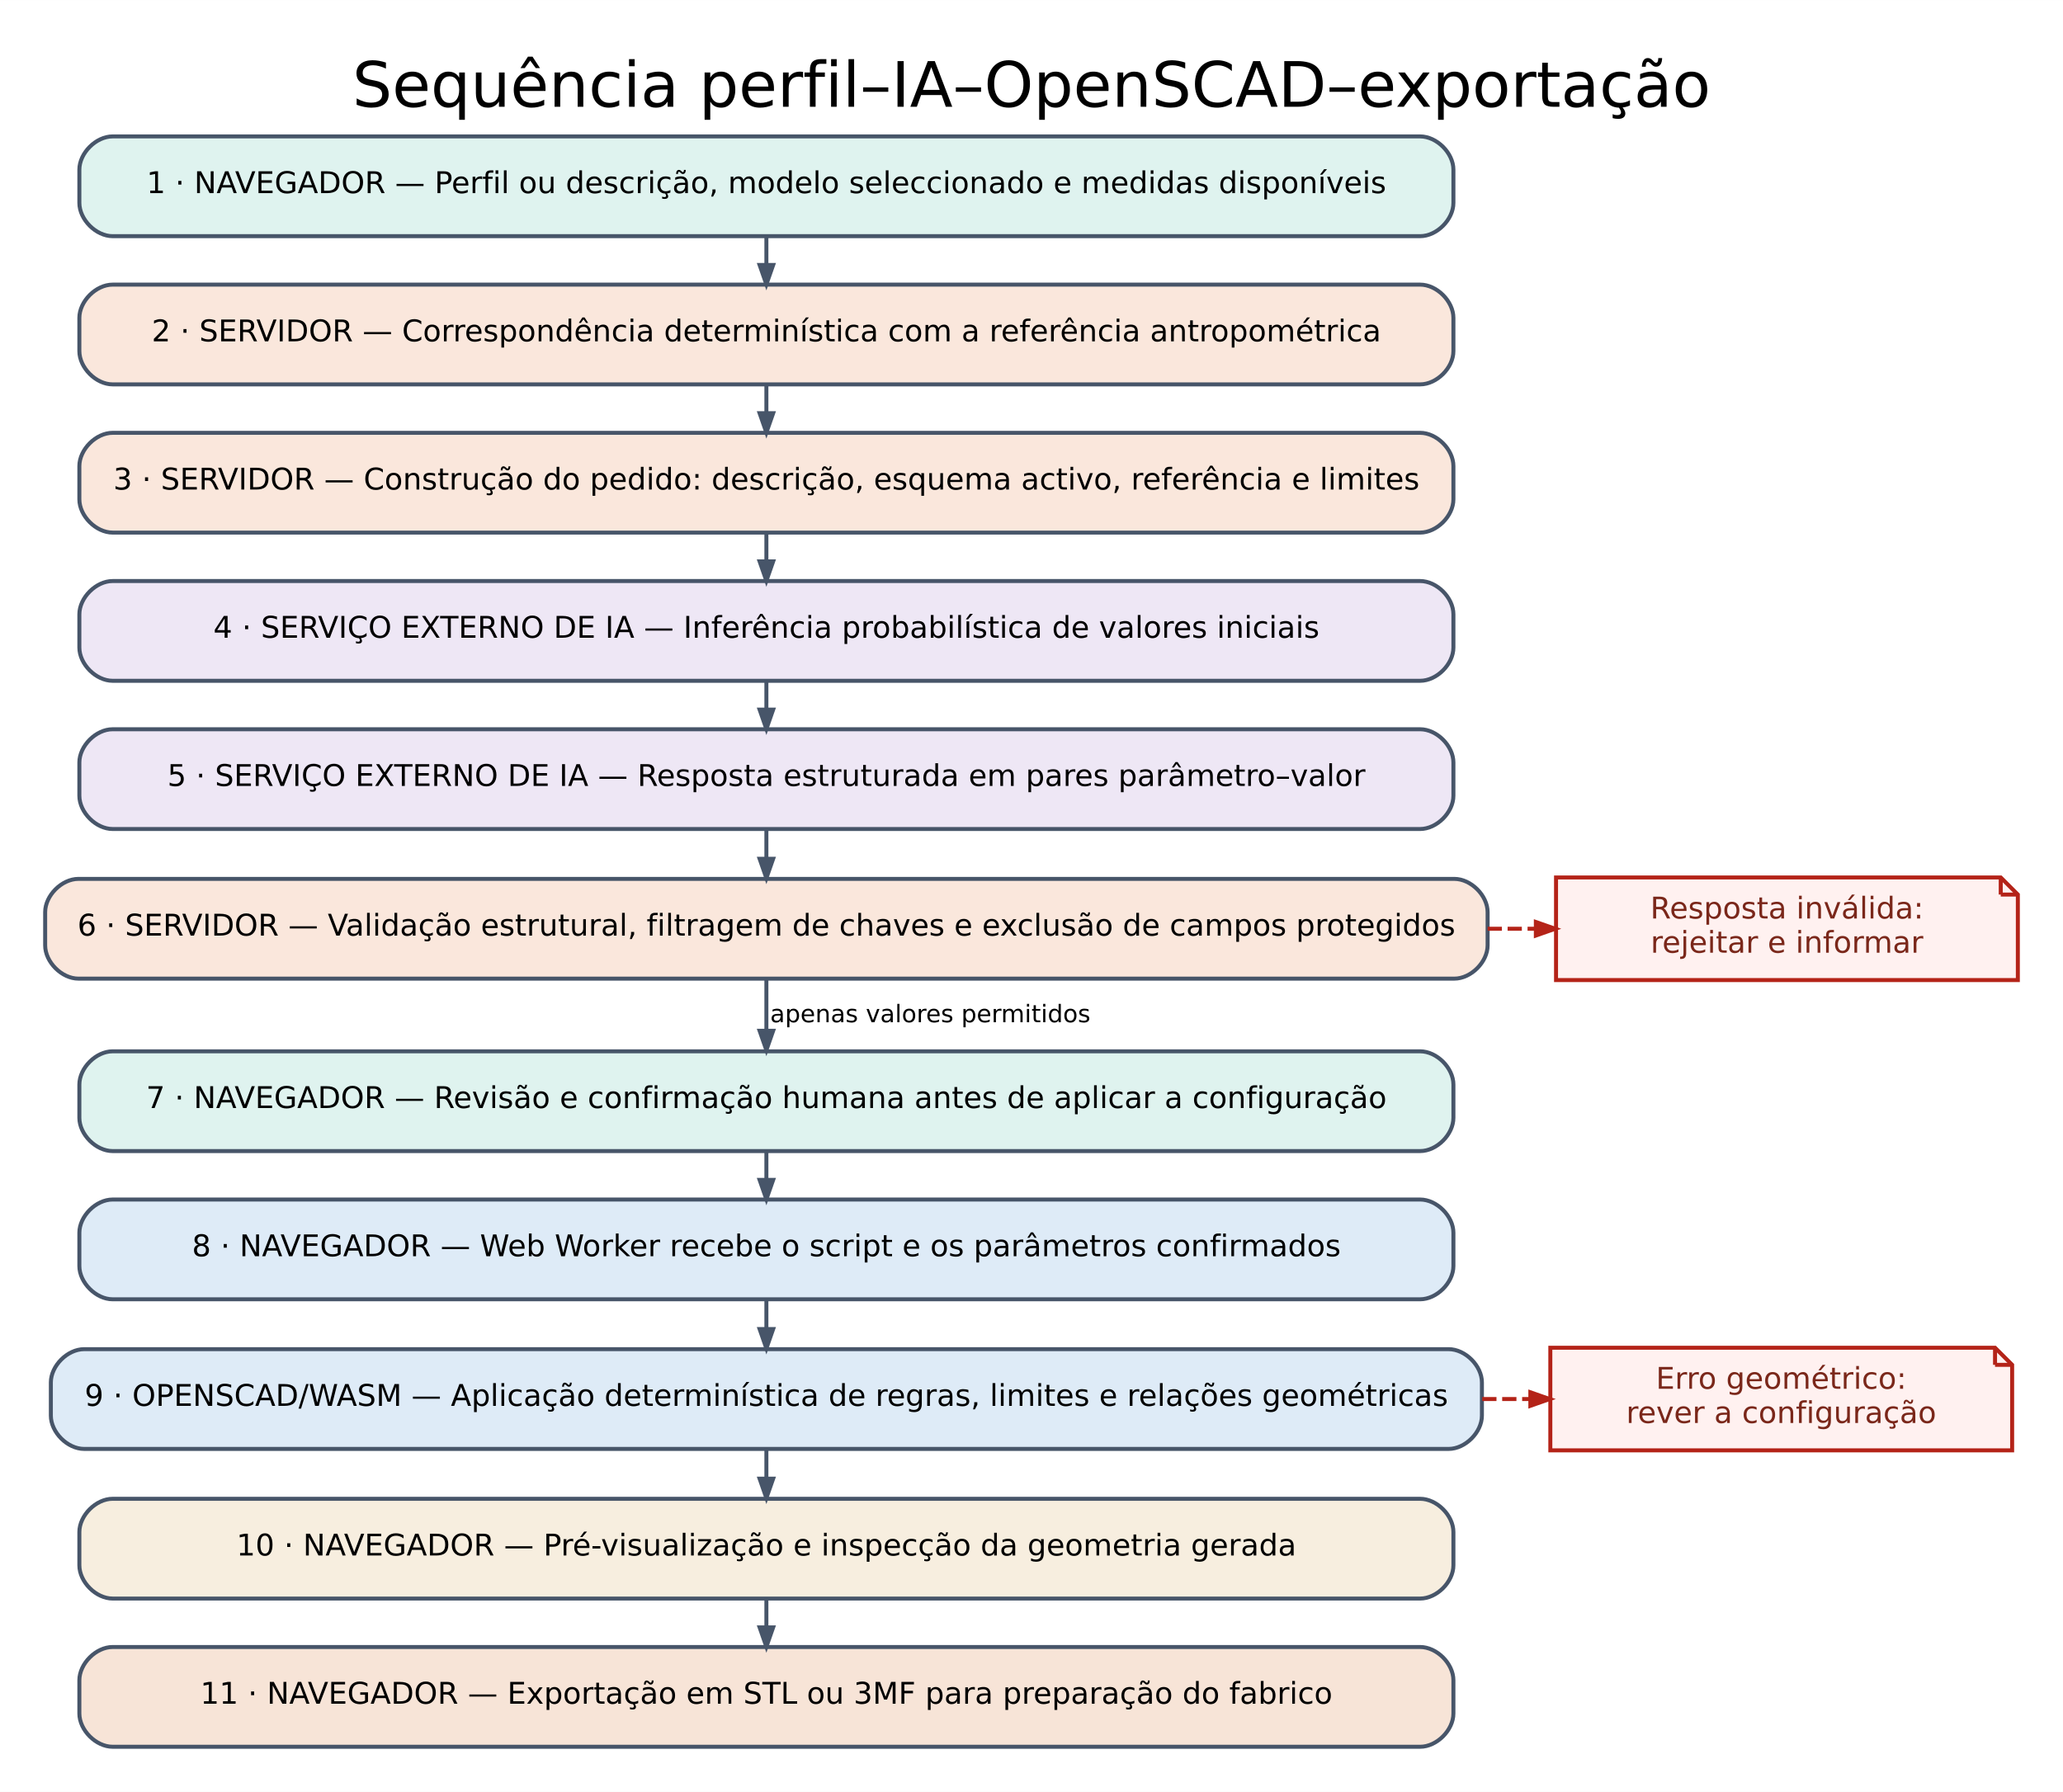
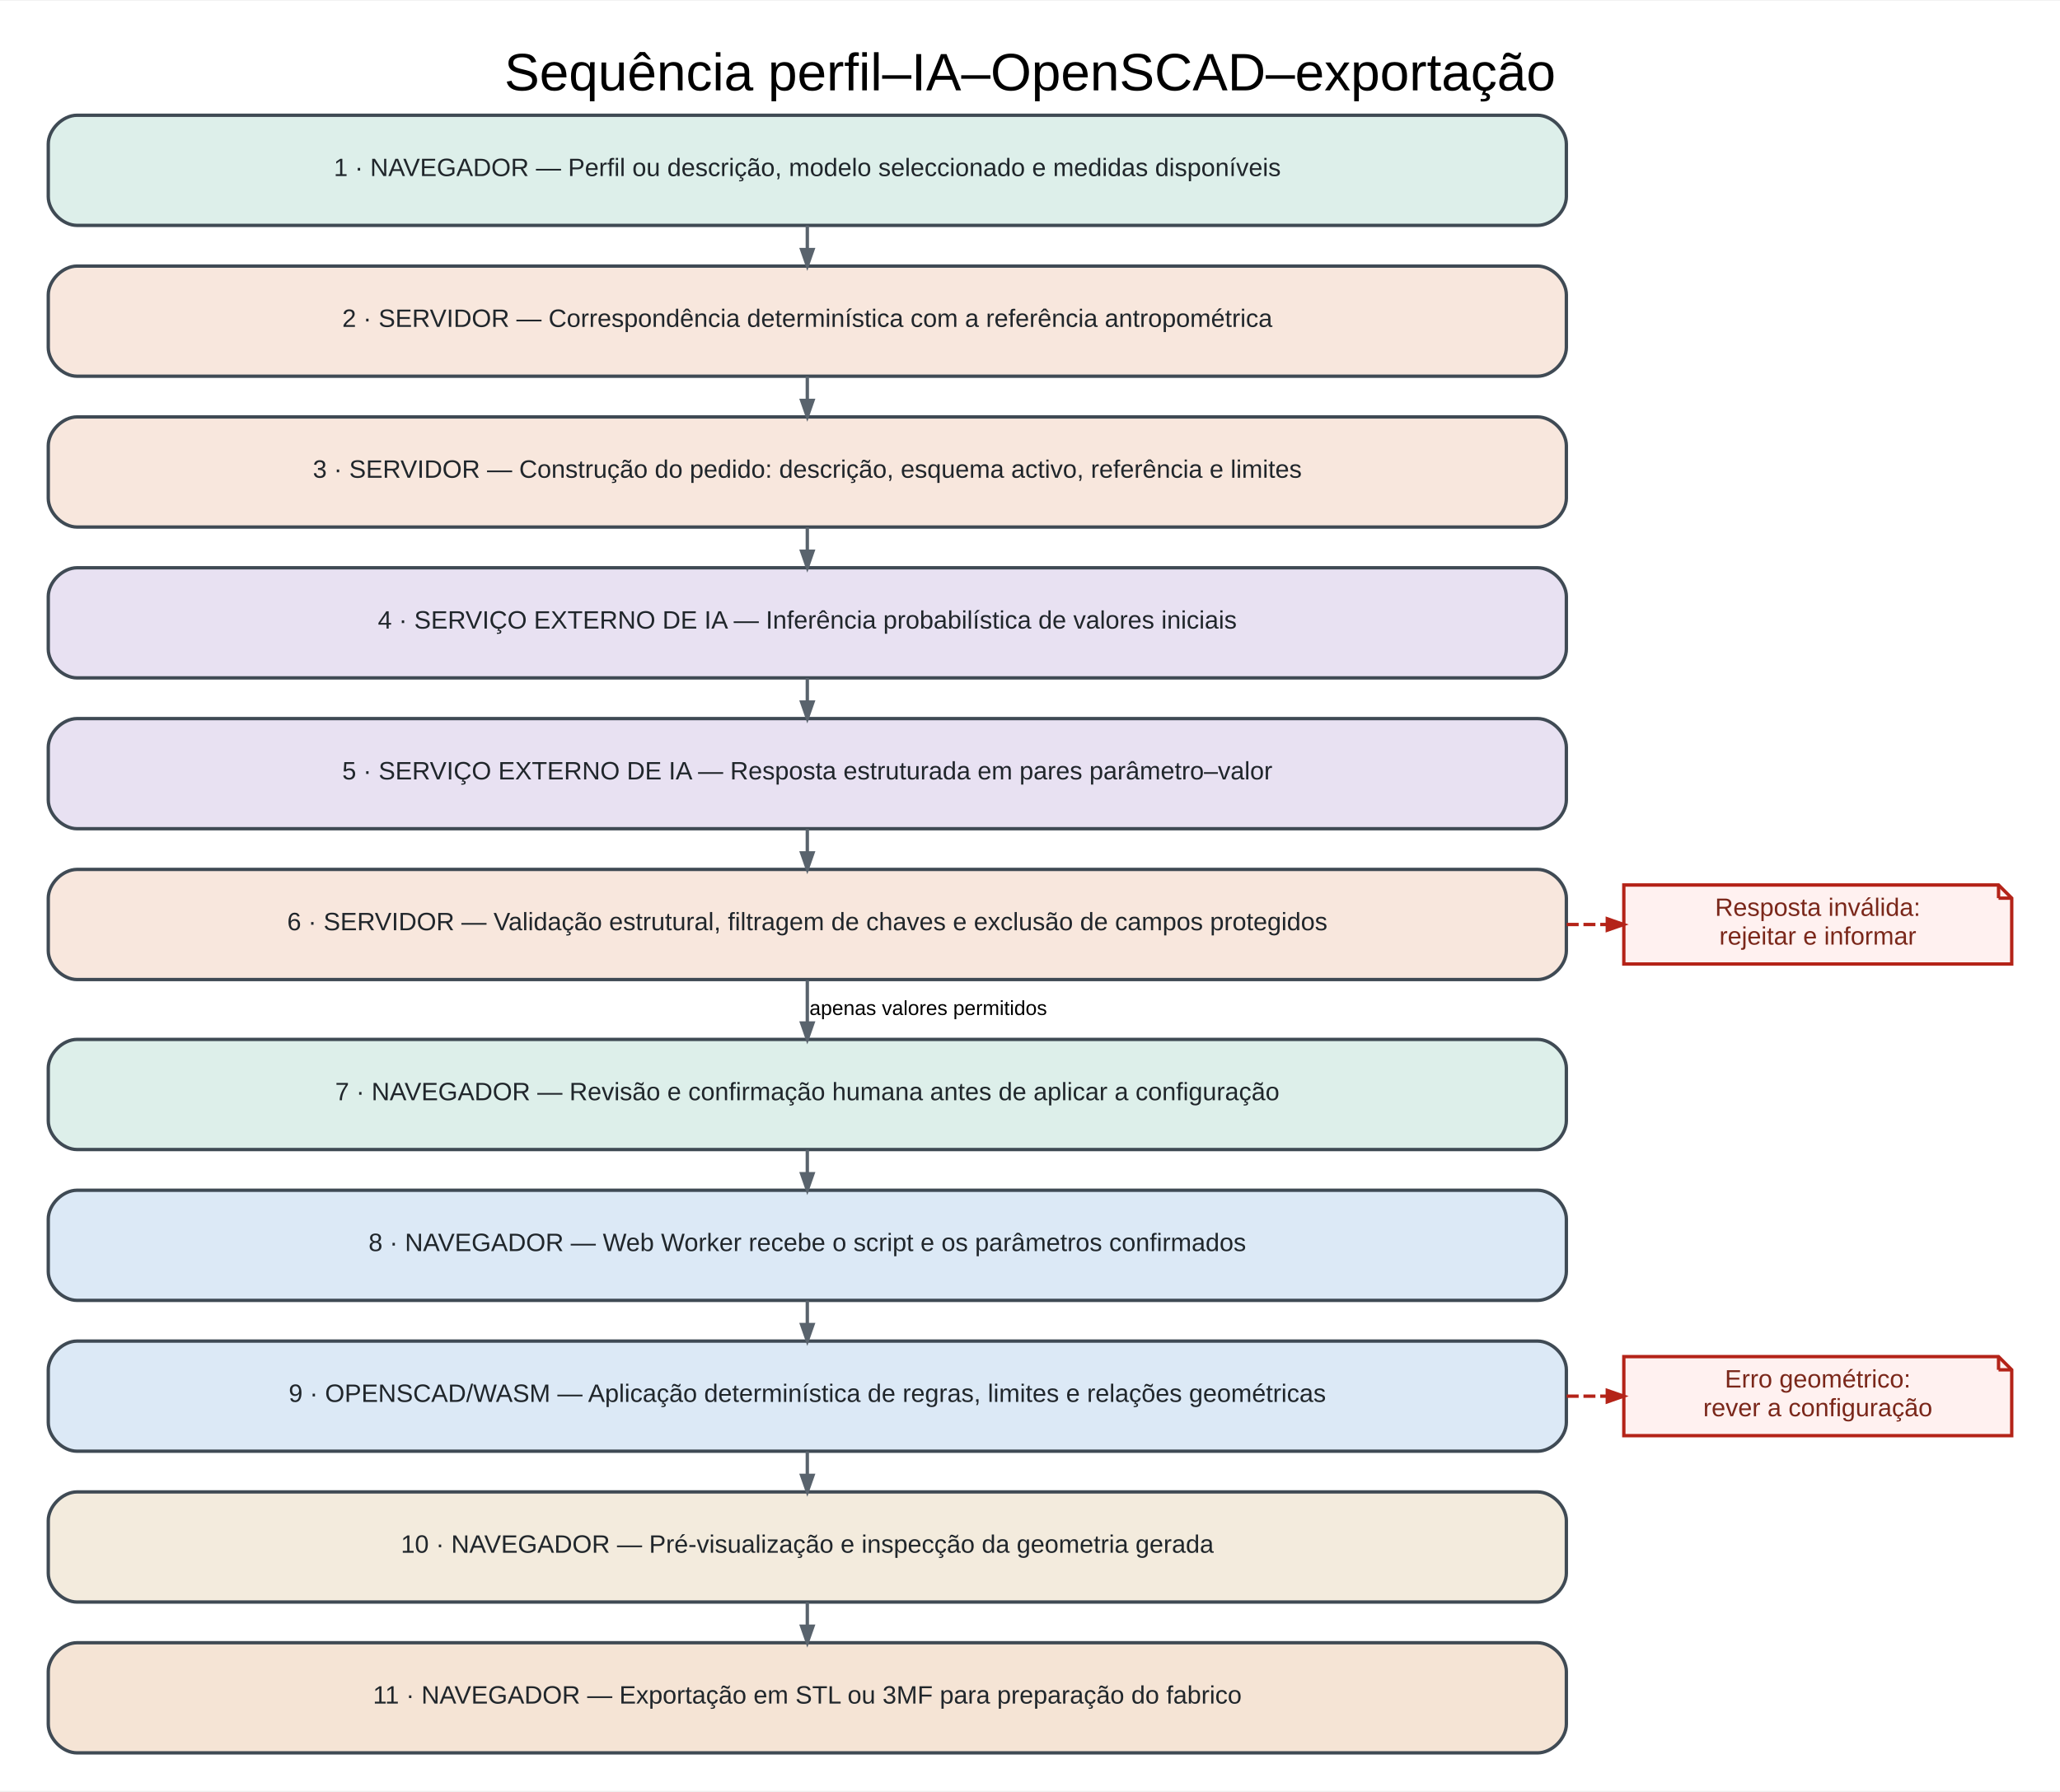
- <svg xmlns="http://www.w3.org/2000/svg" width="724pt" height="629pt" viewBox="0.00 0.00 723.68 628.68">
-   <g id="graph0" class="graph" transform="scale(1 1) rotate(0) translate(15.84 612.84)">
-     <polygon fill="white" stroke="transparent" points="-15.84,15.84 -15.84,-612.84 707.84,-612.84 707.84,15.84 -15.84,15.84" />
-     <text text-anchor="middle" x="346" y="-575.4" font-family="DejaVu Sans" font-size="22.00">Sequência perfil–IA–OpenSCAD–exportação</text>
+ <svg xmlns="http://www.w3.org/2000/svg" width="860pt" height="748pt" viewBox="0.00 0.00 860.32 747.68">
+   <g id="graph0" class="graph" transform="scale(1 1) rotate(0) translate(20.16 731.84)">
+     <polygon fill="white" stroke="transparent" points="-20.16,15.84 -20.16,-731.84 840.16,-731.84 840.16,15.84 -20.16,15.84" />
+     <text text-anchor="middle" x="410" y="-694.4" font-family="Arial" font-size="22.00">Sequência perfil–IA–OpenSCAD–exportação</text>
    <g id="node1" class="node">
-       <path fill="#dff3ef" stroke="#475569" stroke-width="1.4" d="M482.33,-565C482.33,-565 23.67,-565 23.67,-565 17.83,-565 12,-559.17 12,-553.33 12,-553.33 12,-541.67 12,-541.67 12,-535.83 17.83,-530 23.67,-530 23.67,-530 482.33,-530 482.33,-530 488.17,-530 494,-535.83 494,-541.67 494,-541.67 494,-553.33 494,-553.33 494,-559.17 488.17,-565 482.33,-565" />
-       <text text-anchor="middle" x="253" y="-545.1" font-family="DejaVu Sans" font-size="10.50">1 · NAVEGADOR — Perfil ou descrição, modelo seleccionado e medidas disponíveis</text>
+       <path fill="#ddefea" stroke="#3f4a54" stroke-width="1.4" d="M622,-684C622,-684 12,-684 12,-684 6,-684 0,-678 0,-672 0,-672 0,-650 0,-650 0,-644 6,-638 12,-638 12,-638 622,-638 622,-638 628,-638 634,-644 634,-650 634,-650 634,-672 634,-672 634,-678 628,-684 622,-684" />
+       <text text-anchor="middle" x="317" y="-658.6" font-family="Arial" font-size="10.50" fill="#20262b">1 · NAVEGADOR — Perfil ou descrição, modelo seleccionado e medidas disponíveis</text>
    </g>
    <g id="node2" class="node">
-       <path fill="#fae7dc" stroke="#475569" stroke-width="1.4" d="M482.33,-513C482.33,-513 23.67,-513 23.67,-513 17.83,-513 12,-507.17 12,-501.33 12,-501.33 12,-489.67 12,-489.67 12,-483.83 17.83,-478 23.67,-478 23.67,-478 482.33,-478 482.33,-478 488.17,-478 494,-483.83 494,-489.67 494,-489.67 494,-501.33 494,-501.33 494,-507.17 488.17,-513 482.33,-513" />
-       <text text-anchor="middle" x="253" y="-493.1" font-family="DejaVu Sans" font-size="10.50">2 · SERVIDOR — Correspondência determinística com a referência antropométrica</text>
+       <path fill="#f8e7dd" stroke="#3f4a54" stroke-width="1.4" d="M622,-621C622,-621 12,-621 12,-621 6,-621 0,-615 0,-609 0,-609 0,-587 0,-587 0,-581 6,-575 12,-575 12,-575 622,-575 622,-575 628,-575 634,-581 634,-587 634,-587 634,-609 634,-609 634,-615 628,-621 622,-621" />
+       <text text-anchor="middle" x="317" y="-595.6" font-family="Arial" font-size="10.50" fill="#20262b">2 · SERVIDOR — Correspondência determinística com a referência antropométrica</text>
    </g>
    <g id="edge1" class="edge">
-       <path fill="none" stroke="#475569" stroke-width="1.4" d="M253,-529.9C253,-529.9 253,-519.89 253,-519.89" />
-       <polygon fill="#475569" stroke="#475569" stroke-width="1.4" points="255.38,-519.89 253,-513.09 250.62,-519.89 255.38,-519.89" />
+       <path fill="none" stroke="#59636d" stroke-width="1.4" d="M317,-637.9C317,-637.9 317,-627.9 317,-627.9" />
+       <polygon fill="#59636d" stroke="#59636d" stroke-width="1.4" points="319.38,-627.9 317,-621.1 314.62,-627.9 319.38,-627.9" />
    </g>
    <g id="node3" class="node">
-       <path fill="#fae7dc" stroke="#475569" stroke-width="1.4" d="M482.33,-461C482.33,-461 23.67,-461 23.67,-461 17.83,-461 12,-455.17 12,-449.33 12,-449.33 12,-437.67 12,-437.67 12,-431.83 17.83,-426 23.67,-426 23.67,-426 482.33,-426 482.33,-426 488.17,-426 494,-431.83 494,-437.67 494,-437.67 494,-449.33 494,-449.33 494,-455.17 488.17,-461 482.33,-461" />
-       <text text-anchor="middle" x="253" y="-441.1" font-family="DejaVu Sans" font-size="10.50">3 · SERVIDOR — Construção do pedido: descrição, esquema activo, referência e limites</text>
+       <path fill="#f8e7dd" stroke="#3f4a54" stroke-width="1.4" d="M622,-558C622,-558 12,-558 12,-558 6,-558 0,-552 0,-546 0,-546 0,-524 0,-524 0,-518 6,-512 12,-512 12,-512 622,-512 622,-512 628,-512 634,-518 634,-524 634,-524 634,-546 634,-546 634,-552 628,-558 622,-558" />
+       <text text-anchor="middle" x="317" y="-532.6" font-family="Arial" font-size="10.50" fill="#20262b">3 · SERVIDOR — Construção do pedido: descrição, esquema activo, referência e limites</text>
    </g>
    <g id="edge2" class="edge">
-       <path fill="none" stroke="#475569" stroke-width="1.4" d="M253,-477.9C253,-477.9 253,-467.89 253,-467.89" />
-       <polygon fill="#475569" stroke="#475569" stroke-width="1.4" points="255.38,-467.89 253,-461.09 250.62,-467.89 255.38,-467.89" />
+       <path fill="none" stroke="#59636d" stroke-width="1.4" d="M317,-574.9C317,-574.9 317,-564.9 317,-564.9" />
+       <polygon fill="#59636d" stroke="#59636d" stroke-width="1.4" points="319.38,-564.9 317,-558.1 314.62,-564.9 319.38,-564.9" />
    </g>
    <g id="node4" class="node">
-       <path fill="#eee7f5" stroke="#475569" stroke-width="1.4" d="M482.33,-409C482.33,-409 23.67,-409 23.67,-409 17.83,-409 12,-403.17 12,-397.33 12,-397.33 12,-385.67 12,-385.67 12,-379.83 17.83,-374 23.67,-374 23.67,-374 482.33,-374 482.33,-374 488.17,-374 494,-379.83 494,-385.67 494,-385.67 494,-397.33 494,-397.33 494,-403.17 488.17,-409 482.33,-409" />
-       <text text-anchor="middle" x="253" y="-389.1" font-family="DejaVu Sans" font-size="10.50">4 · SERVIÇO EXTERNO DE IA — Inferência probabilística de valores iniciais</text>
+       <path fill="#e8e1f2" stroke="#3f4a54" stroke-width="1.4" d="M622,-495C622,-495 12,-495 12,-495 6,-495 0,-489 0,-483 0,-483 0,-461 0,-461 0,-455 6,-449 12,-449 12,-449 622,-449 622,-449 628,-449 634,-455 634,-461 634,-461 634,-483 634,-483 634,-489 628,-495 622,-495" />
+       <text text-anchor="middle" x="317" y="-469.6" font-family="Arial" font-size="10.50" fill="#20262b">4 · SERVIÇO EXTERNO DE IA — Inferência probabilística de valores iniciais</text>
    </g>
    <g id="edge3" class="edge">
-       <path fill="none" stroke="#475569" stroke-width="1.4" d="M253,-425.9C253,-425.9 253,-415.89 253,-415.89" />
-       <polygon fill="#475569" stroke="#475569" stroke-width="1.4" points="255.38,-415.89 253,-409.09 250.62,-415.89 255.38,-415.89" />
+       <path fill="none" stroke="#59636d" stroke-width="1.4" d="M317,-511.9C317,-511.9 317,-501.9 317,-501.9" />
+       <polygon fill="#59636d" stroke="#59636d" stroke-width="1.4" points="319.38,-501.9 317,-495.1 314.62,-501.9 319.38,-501.9" />
    </g>
    <g id="node5" class="node">
-       <path fill="#eee7f5" stroke="#475569" stroke-width="1.4" d="M482.33,-357C482.33,-357 23.67,-357 23.67,-357 17.83,-357 12,-351.17 12,-345.33 12,-345.33 12,-333.67 12,-333.67 12,-327.83 17.83,-322 23.67,-322 23.67,-322 482.33,-322 482.33,-322 488.17,-322 494,-327.83 494,-333.67 494,-333.67 494,-345.33 494,-345.33 494,-351.17 488.17,-357 482.33,-357" />
-       <text text-anchor="middle" x="253" y="-337.1" font-family="DejaVu Sans" font-size="10.50">5 · SERVIÇO EXTERNO DE IA — Resposta estruturada em pares parâmetro–valor</text>
+       <path fill="#e8e1f2" stroke="#3f4a54" stroke-width="1.4" d="M622,-432C622,-432 12,-432 12,-432 6,-432 0,-426 0,-420 0,-420 0,-398 0,-398 0,-392 6,-386 12,-386 12,-386 622,-386 622,-386 628,-386 634,-392 634,-398 634,-398 634,-420 634,-420 634,-426 628,-432 622,-432" />
+       <text text-anchor="middle" x="317" y="-406.6" font-family="Arial" font-size="10.50" fill="#20262b">5 · SERVIÇO EXTERNO DE IA — Resposta estruturada em pares parâmetro–valor</text>
    </g>
    <g id="edge4" class="edge">
-       <path fill="none" stroke="#475569" stroke-width="1.4" d="M253,-373.9C253,-373.9 253,-363.89 253,-363.89" />
-       <polygon fill="#475569" stroke="#475569" stroke-width="1.4" points="255.38,-363.89 253,-357.09 250.62,-363.89 255.38,-363.89" />
+       <path fill="none" stroke="#59636d" stroke-width="1.4" d="M317,-448.9C317,-448.9 317,-438.9 317,-438.9" />
+       <polygon fill="#59636d" stroke="#59636d" stroke-width="1.4" points="319.38,-438.9 317,-432.1 314.62,-438.9 319.38,-438.9" />
    </g>
    <g id="node6" class="node">
-       <path fill="#fae7dc" stroke="#475569" stroke-width="1.4" d="M494.33,-304.5C494.33,-304.5 11.67,-304.5 11.67,-304.5 5.83,-304.5 0,-298.67 0,-292.83 0,-292.83 0,-281.17 0,-281.17 0,-275.33 5.83,-269.5 11.67,-269.5 11.67,-269.5 494.33,-269.5 494.33,-269.5 500.17,-269.5 506,-275.33 506,-281.17 506,-281.17 506,-292.83 506,-292.83 506,-298.67 500.17,-304.5 494.33,-304.5" />
-       <text text-anchor="middle" x="253" y="-284.6" font-family="DejaVu Sans" font-size="10.50">6 · SERVIDOR — Validação estrutural, filtragem de chaves e exclusão de campos protegidos</text>
+       <path fill="#f8e7dd" stroke="#3f4a54" stroke-width="1.4" d="M622,-369C622,-369 12,-369 12,-369 6,-369 0,-363 0,-357 0,-357 0,-335 0,-335 0,-329 6,-323 12,-323 12,-323 622,-323 622,-323 628,-323 634,-329 634,-335 634,-335 634,-357 634,-357 634,-363 628,-369 622,-369" />
+       <text text-anchor="middle" x="317" y="-343.6" font-family="Arial" font-size="10.50" fill="#20262b">6 · SERVIDOR — Validação estrutural, filtragem de chaves e exclusão de campos protegidos</text>
    </g>
    <g id="edge5" class="edge">
-       <path fill="none" stroke="#475569" stroke-width="1.4" d="M253,-321.73C253,-321.73 253,-311.56 253,-311.56" />
-       <polygon fill="#475569" stroke="#475569" stroke-width="1.4" points="255.38,-311.56 253,-304.76 250.62,-311.56 255.38,-311.56" />
+       <path fill="none" stroke="#59636d" stroke-width="1.4" d="M317,-385.9C317,-385.9 317,-375.9 317,-375.9" />
+       <polygon fill="#59636d" stroke="#59636d" stroke-width="1.4" points="319.38,-375.9 317,-369.1 314.62,-375.9 319.38,-375.9" />
    </g>
    <g id="node7" class="node">
-       <path fill="#dff3ef" stroke="#475569" stroke-width="1.4" d="M482.33,-244C482.33,-244 23.67,-244 23.67,-244 17.83,-244 12,-238.17 12,-232.33 12,-232.33 12,-220.67 12,-220.67 12,-214.83 17.83,-209 23.67,-209 23.67,-209 482.33,-209 482.33,-209 488.17,-209 494,-214.83 494,-220.67 494,-220.67 494,-232.33 494,-232.33 494,-238.17 488.17,-244 482.33,-244" />
-       <text text-anchor="middle" x="253" y="-224.1" font-family="DejaVu Sans" font-size="10.50">7 · NAVEGADOR — Revisão e confirmação humana antes de aplicar a configuração</text>
+       <path fill="#ddefea" stroke="#3f4a54" stroke-width="1.4" d="M622,-298C622,-298 12,-298 12,-298 6,-298 0,-292 0,-286 0,-286 0,-264 0,-264 0,-258 6,-252 12,-252 12,-252 622,-252 622,-252 628,-252 634,-258 634,-264 634,-264 634,-286 634,-286 634,-292 628,-298 622,-298" />
+       <text text-anchor="middle" x="317" y="-272.6" font-family="Arial" font-size="10.50" fill="#20262b">7 · NAVEGADOR — Revisão e confirmação humana antes de aplicar a configuração</text>
    </g>
    <g id="edge6" class="edge">
-       <path fill="none" stroke="#475569" stroke-width="1.4" d="M253,-269.18C253,-269.18 253,-251.21 253,-251.21" />
-       <polygon fill="#475569" stroke="#475569" stroke-width="1.4" points="255.38,-251.21 253,-244.41 250.62,-251.21 255.38,-251.21" />
-       <text text-anchor="middle" x="310.5" y="-254.2" font-family="DejaVu Sans" font-size="8.50"> apenas valores permitidos</text>
+       <path fill="none" stroke="#59636d" stroke-width="1.4" d="M317,-322.75C317,-322.75 317,-304.86 317,-304.86" />
+       <polygon fill="#59636d" stroke="#59636d" stroke-width="1.4" points="319.38,-304.86 317,-298.06 314.62,-304.86 319.38,-304.86" />
+       <text text-anchor="middle" x="367.5" y="-308.2" font-family="Arial" font-size="8.50"> apenas valores permitidos</text>
    </g>
    <g id="node12" class="node">
-       <polygon fill="#fff1f0" stroke="#b42318" stroke-width="1.4" points="686,-305 530,-305 530,-269 692,-269 692,-299 686,-305" />
-       <polyline fill="none" stroke="#b42318" stroke-width="1.4" points="686,-305 686,-299 " />
-       <polyline fill="none" stroke="#b42318" stroke-width="1.4" points="692,-299 686,-299 " />
-       <text text-anchor="middle" x="611" y="-290.6" font-family="DejaVu Sans" font-size="10.50" fill="#7a271a">Resposta inválida:</text>
-       <text text-anchor="middle" x="611" y="-278.6" font-family="DejaVu Sans" font-size="10.50" fill="#7a271a">rejeitar e informar</text>
+       <polygon fill="#fff1f0" stroke="#b42318" stroke-width="1.4" points="814.5,-362.5 658,-362.5 658,-329.5 820,-329.5 820,-357 814.5,-362.5" />
+       <polyline fill="none" stroke="#b42318" stroke-width="1.4" points="814.5,-362.5 814.5,-357 " />
+       <polyline fill="none" stroke="#b42318" stroke-width="1.4" points="820,-357 814.5,-357 " />
+       <text text-anchor="middle" x="739" y="-349.6" font-family="Arial" font-size="10.50" fill="#7a271a">Resposta inválida:</text>
+       <text text-anchor="middle" x="739" y="-337.6" font-family="Arial" font-size="10.50" fill="#7a271a">rejeitar e informar</text>
    </g>
    <g id="edge11" class="edge">
-       <path fill="none" stroke="#b42318" stroke-width="1.4" stroke-dasharray="5,2" d="M506.01,-287C506.01,-287 522.92,-287 522.92,-287" />
-       <polygon fill="#b42318" stroke="#b42318" stroke-width="1.4" points="522.92,-289.38 529.72,-287 522.92,-284.62 522.92,-289.38" />
+       <path fill="none" stroke="#b42318" stroke-width="1.4" stroke-dasharray="5,2" d="M634.14,-346C634.14,-346 651.1,-346 651.1,-346" />
+       <polygon fill="#b42318" stroke="#b42318" stroke-width="1.4" points="651.1,-348.38 657.9,-346 651.1,-343.62 651.1,-348.38" />
    </g>
    <g id="node8" class="node">
-       <path fill="#deebf7" stroke="#475569" stroke-width="1.4" d="M482.33,-192C482.33,-192 23.67,-192 23.67,-192 17.83,-192 12,-186.17 12,-180.33 12,-180.33 12,-168.67 12,-168.67 12,-162.83 17.83,-157 23.67,-157 23.67,-157 482.33,-157 482.33,-157 488.17,-157 494,-162.83 494,-168.67 494,-168.67 494,-180.33 494,-180.33 494,-186.17 488.17,-192 482.33,-192" />
-       <text text-anchor="middle" x="253" y="-172.1" font-family="DejaVu Sans" font-size="10.50">8 · NAVEGADOR — Web Worker recebe o script e os parâmetros confirmados</text>
+       <path fill="#dce9f6" stroke="#3f4a54" stroke-width="1.4" d="M622,-235C622,-235 12,-235 12,-235 6,-235 0,-229 0,-223 0,-223 0,-201 0,-201 0,-195 6,-189 12,-189 12,-189 622,-189 622,-189 628,-189 634,-195 634,-201 634,-201 634,-223 634,-223 634,-229 628,-235 622,-235" />
+       <text text-anchor="middle" x="317" y="-209.6" font-family="Arial" font-size="10.50" fill="#20262b">8 · NAVEGADOR — Web Worker recebe o script e os parâmetros confirmados</text>
    </g>
    <g id="edge7" class="edge">
-       <path fill="none" stroke="#475569" stroke-width="1.4" d="M253,-208.9C253,-208.9 253,-198.89 253,-198.89" />
-       <polygon fill="#475569" stroke="#475569" stroke-width="1.4" points="255.38,-198.89 253,-192.09 250.62,-198.89 255.38,-198.89" />
+       <path fill="none" stroke="#59636d" stroke-width="1.4" d="M317,-251.9C317,-251.9 317,-241.9 317,-241.9" />
+       <polygon fill="#59636d" stroke="#59636d" stroke-width="1.4" points="319.38,-241.9 317,-235.1 314.62,-241.9 319.38,-241.9" />
    </g>
    <g id="node9" class="node">
-       <path fill="#deebf7" stroke="#475569" stroke-width="1.4" d="M492.33,-139.5C492.33,-139.5 13.67,-139.5 13.67,-139.5 7.83,-139.5 2,-133.67 2,-127.83 2,-127.83 2,-116.17 2,-116.17 2,-110.33 7.83,-104.5 13.67,-104.5 13.67,-104.5 492.33,-104.5 492.33,-104.5 498.17,-104.5 504,-110.33 504,-116.17 504,-116.17 504,-127.83 504,-127.83 504,-133.67 498.17,-139.5 492.33,-139.5" />
-       <text text-anchor="middle" x="253" y="-119.6" font-family="DejaVu Sans" font-size="10.50">9 · OPENSCAD/WASM — Aplicação determinística de regras, limites e relações geométricas</text>
+       <path fill="#dce9f6" stroke="#3f4a54" stroke-width="1.4" d="M622,-172C622,-172 12,-172 12,-172 6,-172 0,-166 0,-160 0,-160 0,-138 0,-138 0,-132 6,-126 12,-126 12,-126 622,-126 622,-126 628,-126 634,-132 634,-138 634,-138 634,-160 634,-160 634,-166 628,-172 622,-172" />
+       <text text-anchor="middle" x="317" y="-146.6" font-family="Arial" font-size="10.50" fill="#20262b">9 · OPENSCAD/WASM — Aplicação determinística de regras, limites e relações geométricas</text>
    </g>
    <g id="edge8" class="edge">
-       <path fill="none" stroke="#475569" stroke-width="1.4" d="M253,-156.73C253,-156.73 253,-146.56 253,-146.56" />
-       <polygon fill="#475569" stroke="#475569" stroke-width="1.4" points="255.38,-146.56 253,-139.76 250.62,-146.56 255.38,-146.56" />
+       <path fill="none" stroke="#59636d" stroke-width="1.4" d="M317,-188.9C317,-188.9 317,-178.9 317,-178.9" />
+       <polygon fill="#59636d" stroke="#59636d" stroke-width="1.4" points="319.38,-178.9 317,-172.1 314.62,-178.9 319.38,-178.9" />
    </g>
    <g id="node10" class="node">
-       <path fill="#f7eedf" stroke="#475569" stroke-width="1.4" d="M482.33,-87C482.33,-87 23.67,-87 23.67,-87 17.83,-87 12,-81.17 12,-75.33 12,-75.33 12,-63.67 12,-63.67 12,-57.83 17.83,-52 23.67,-52 23.67,-52 482.33,-52 482.33,-52 488.17,-52 494,-57.83 494,-63.67 494,-63.67 494,-75.33 494,-75.33 494,-81.17 488.17,-87 482.33,-87" />
-       <text text-anchor="middle" x="253" y="-67.1" font-family="DejaVu Sans" font-size="10.50">10 · NAVEGADOR — Pré-visualização e inspecção da geometria gerada</text>
+       <path fill="#f3ebdd" stroke="#3f4a54" stroke-width="1.4" d="M622,-109C622,-109 12,-109 12,-109 6,-109 0,-103 0,-97 0,-97 0,-75 0,-75 0,-69 6,-63 12,-63 12,-63 622,-63 622,-63 628,-63 634,-69 634,-75 634,-75 634,-97 634,-97 634,-103 628,-109 622,-109" />
+       <text text-anchor="middle" x="317" y="-83.6" font-family="Arial" font-size="10.50" fill="#20262b">10 · NAVEGADOR — Pré-visualização e inspecção da geometria gerada</text>
    </g>
    <g id="edge9" class="edge">
-       <path fill="none" stroke="#475569" stroke-width="1.4" d="M253,-104.23C253,-104.23 253,-94.06 253,-94.06" />
-       <polygon fill="#475569" stroke="#475569" stroke-width="1.4" points="255.38,-94.06 253,-87.26 250.62,-94.06 255.38,-94.06" />
+       <path fill="none" stroke="#59636d" stroke-width="1.4" d="M317,-125.9C317,-125.9 317,-115.9 317,-115.9" />
+       <polygon fill="#59636d" stroke="#59636d" stroke-width="1.4" points="319.38,-115.9 317,-109.1 314.62,-115.9 319.38,-115.9" />
    </g>
    <g id="node13" class="node">
-       <polygon fill="#fff1f0" stroke="#b42318" stroke-width="1.4" points="684,-140 528,-140 528,-104 690,-104 690,-134 684,-140" />
-       <polyline fill="none" stroke="#b42318" stroke-width="1.4" points="684,-140 684,-134 " />
-       <polyline fill="none" stroke="#b42318" stroke-width="1.4" points="690,-134 684,-134 " />
-       <text text-anchor="middle" x="609" y="-125.6" font-family="DejaVu Sans" font-size="10.50" fill="#7a271a">Erro geométrico:</text>
-       <text text-anchor="middle" x="609" y="-113.6" font-family="DejaVu Sans" font-size="10.50" fill="#7a271a">rever a configuração</text>
+       <polygon fill="#fff1f0" stroke="#b42318" stroke-width="1.4" points="814.5,-165.5 658,-165.5 658,-132.5 820,-132.5 820,-160 814.5,-165.5" />
+       <polyline fill="none" stroke="#b42318" stroke-width="1.4" points="814.5,-165.5 814.5,-160 " />
+       <polyline fill="none" stroke="#b42318" stroke-width="1.4" points="820,-160 814.5,-160 " />
+       <text text-anchor="middle" x="739" y="-152.6" font-family="Arial" font-size="10.50" fill="#7a271a">Erro geométrico:</text>
+       <text text-anchor="middle" x="739" y="-140.6" font-family="Arial" font-size="10.50" fill="#7a271a">rever a configuração</text>
    </g>
    <g id="edge12" class="edge">
-       <path fill="none" stroke="#b42318" stroke-width="1.4" stroke-dasharray="5,2" d="M504.11,-122C504.11,-122 520.99,-122 520.99,-122" />
-       <polygon fill="#b42318" stroke="#b42318" stroke-width="1.4" points="520.99,-124.38 527.79,-122 520.99,-119.62 520.99,-124.38" />
+       <path fill="none" stroke="#b42318" stroke-width="1.4" stroke-dasharray="5,2" d="M634.14,-149C634.14,-149 651.1,-149 651.1,-149" />
+       <polygon fill="#b42318" stroke="#b42318" stroke-width="1.4" points="651.1,-151.38 657.9,-149 651.1,-146.62 651.1,-151.38" />
    </g>
    <g id="node11" class="node">
-       <path fill="#f7e4d7" stroke="#475569" stroke-width="1.4" d="M482.33,-35C482.33,-35 23.67,-35 23.67,-35 17.83,-35 12,-29.17 12,-23.33 12,-23.33 12,-11.67 12,-11.67 12,-5.83 17.83,0 23.67,0 23.67,0 482.33,0 482.33,0 488.17,0 494,-5.83 494,-11.67 494,-11.67 494,-23.33 494,-23.33 494,-29.17 488.17,-35 482.33,-35" />
-       <text text-anchor="middle" x="253" y="-15.1" font-family="DejaVu Sans" font-size="10.50">11 · NAVEGADOR — Exportação em STL ou 3MF para preparação do fabrico</text>
+       <path fill="#f5e4d5" stroke="#3f4a54" stroke-width="1.4" d="M622,-46C622,-46 12,-46 12,-46 6,-46 0,-40 0,-34 0,-34 0,-12 0,-12 0,-6 6,0 12,0 12,0 622,0 622,0 628,0 634,-6 634,-12 634,-12 634,-34 634,-34 634,-40 628,-46 622,-46" />
+       <text text-anchor="middle" x="317" y="-20.6" font-family="Arial" font-size="10.50" fill="#20262b">11 · NAVEGADOR — Exportação em STL ou 3MF para preparação do fabrico</text>
    </g>
    <g id="edge10" class="edge">
-       <path fill="none" stroke="#475569" stroke-width="1.4" d="M253,-51.9C253,-51.9 253,-41.89 253,-41.89" />
-       <polygon fill="#475569" stroke="#475569" stroke-width="1.4" points="255.38,-41.89 253,-35.09 250.62,-41.89 255.38,-41.89" />
+       <path fill="none" stroke="#59636d" stroke-width="1.4" d="M317,-62.9C317,-62.9 317,-52.9 317,-52.9" />
+       <polygon fill="#59636d" stroke="#59636d" stroke-width="1.4" points="319.38,-52.9 317,-46.1 314.62,-52.9 319.38,-52.9" />
    </g>
  </g>
</svg>
